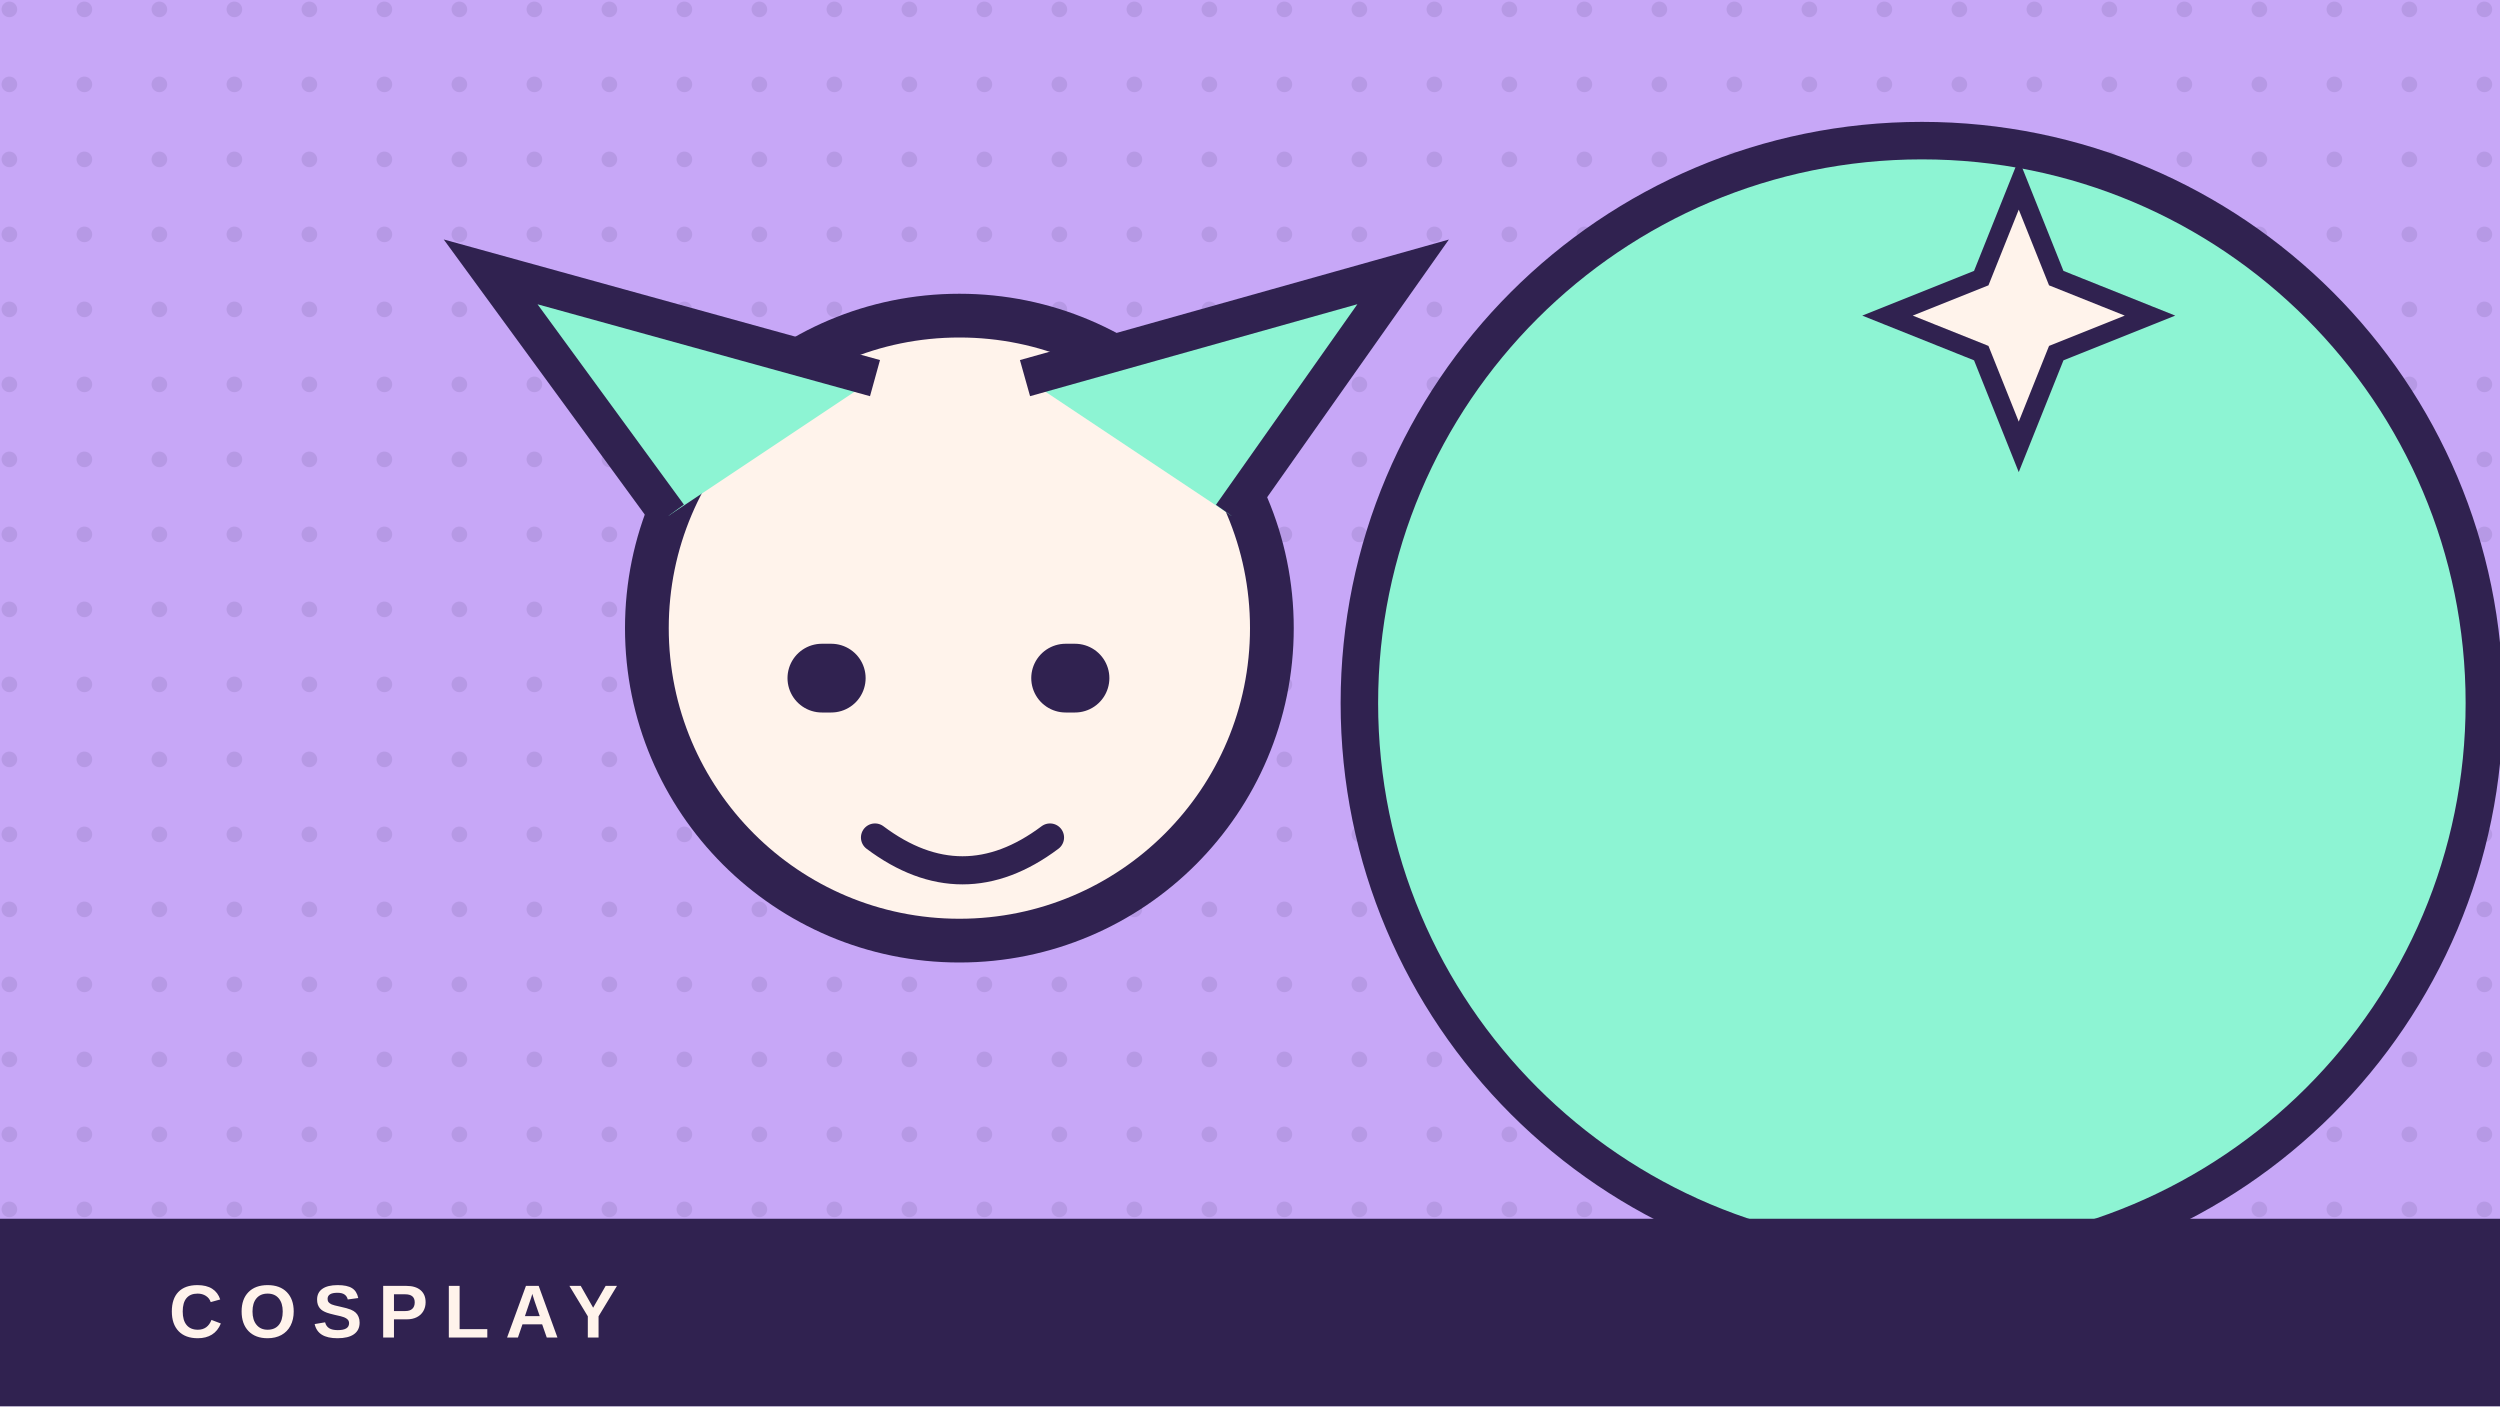
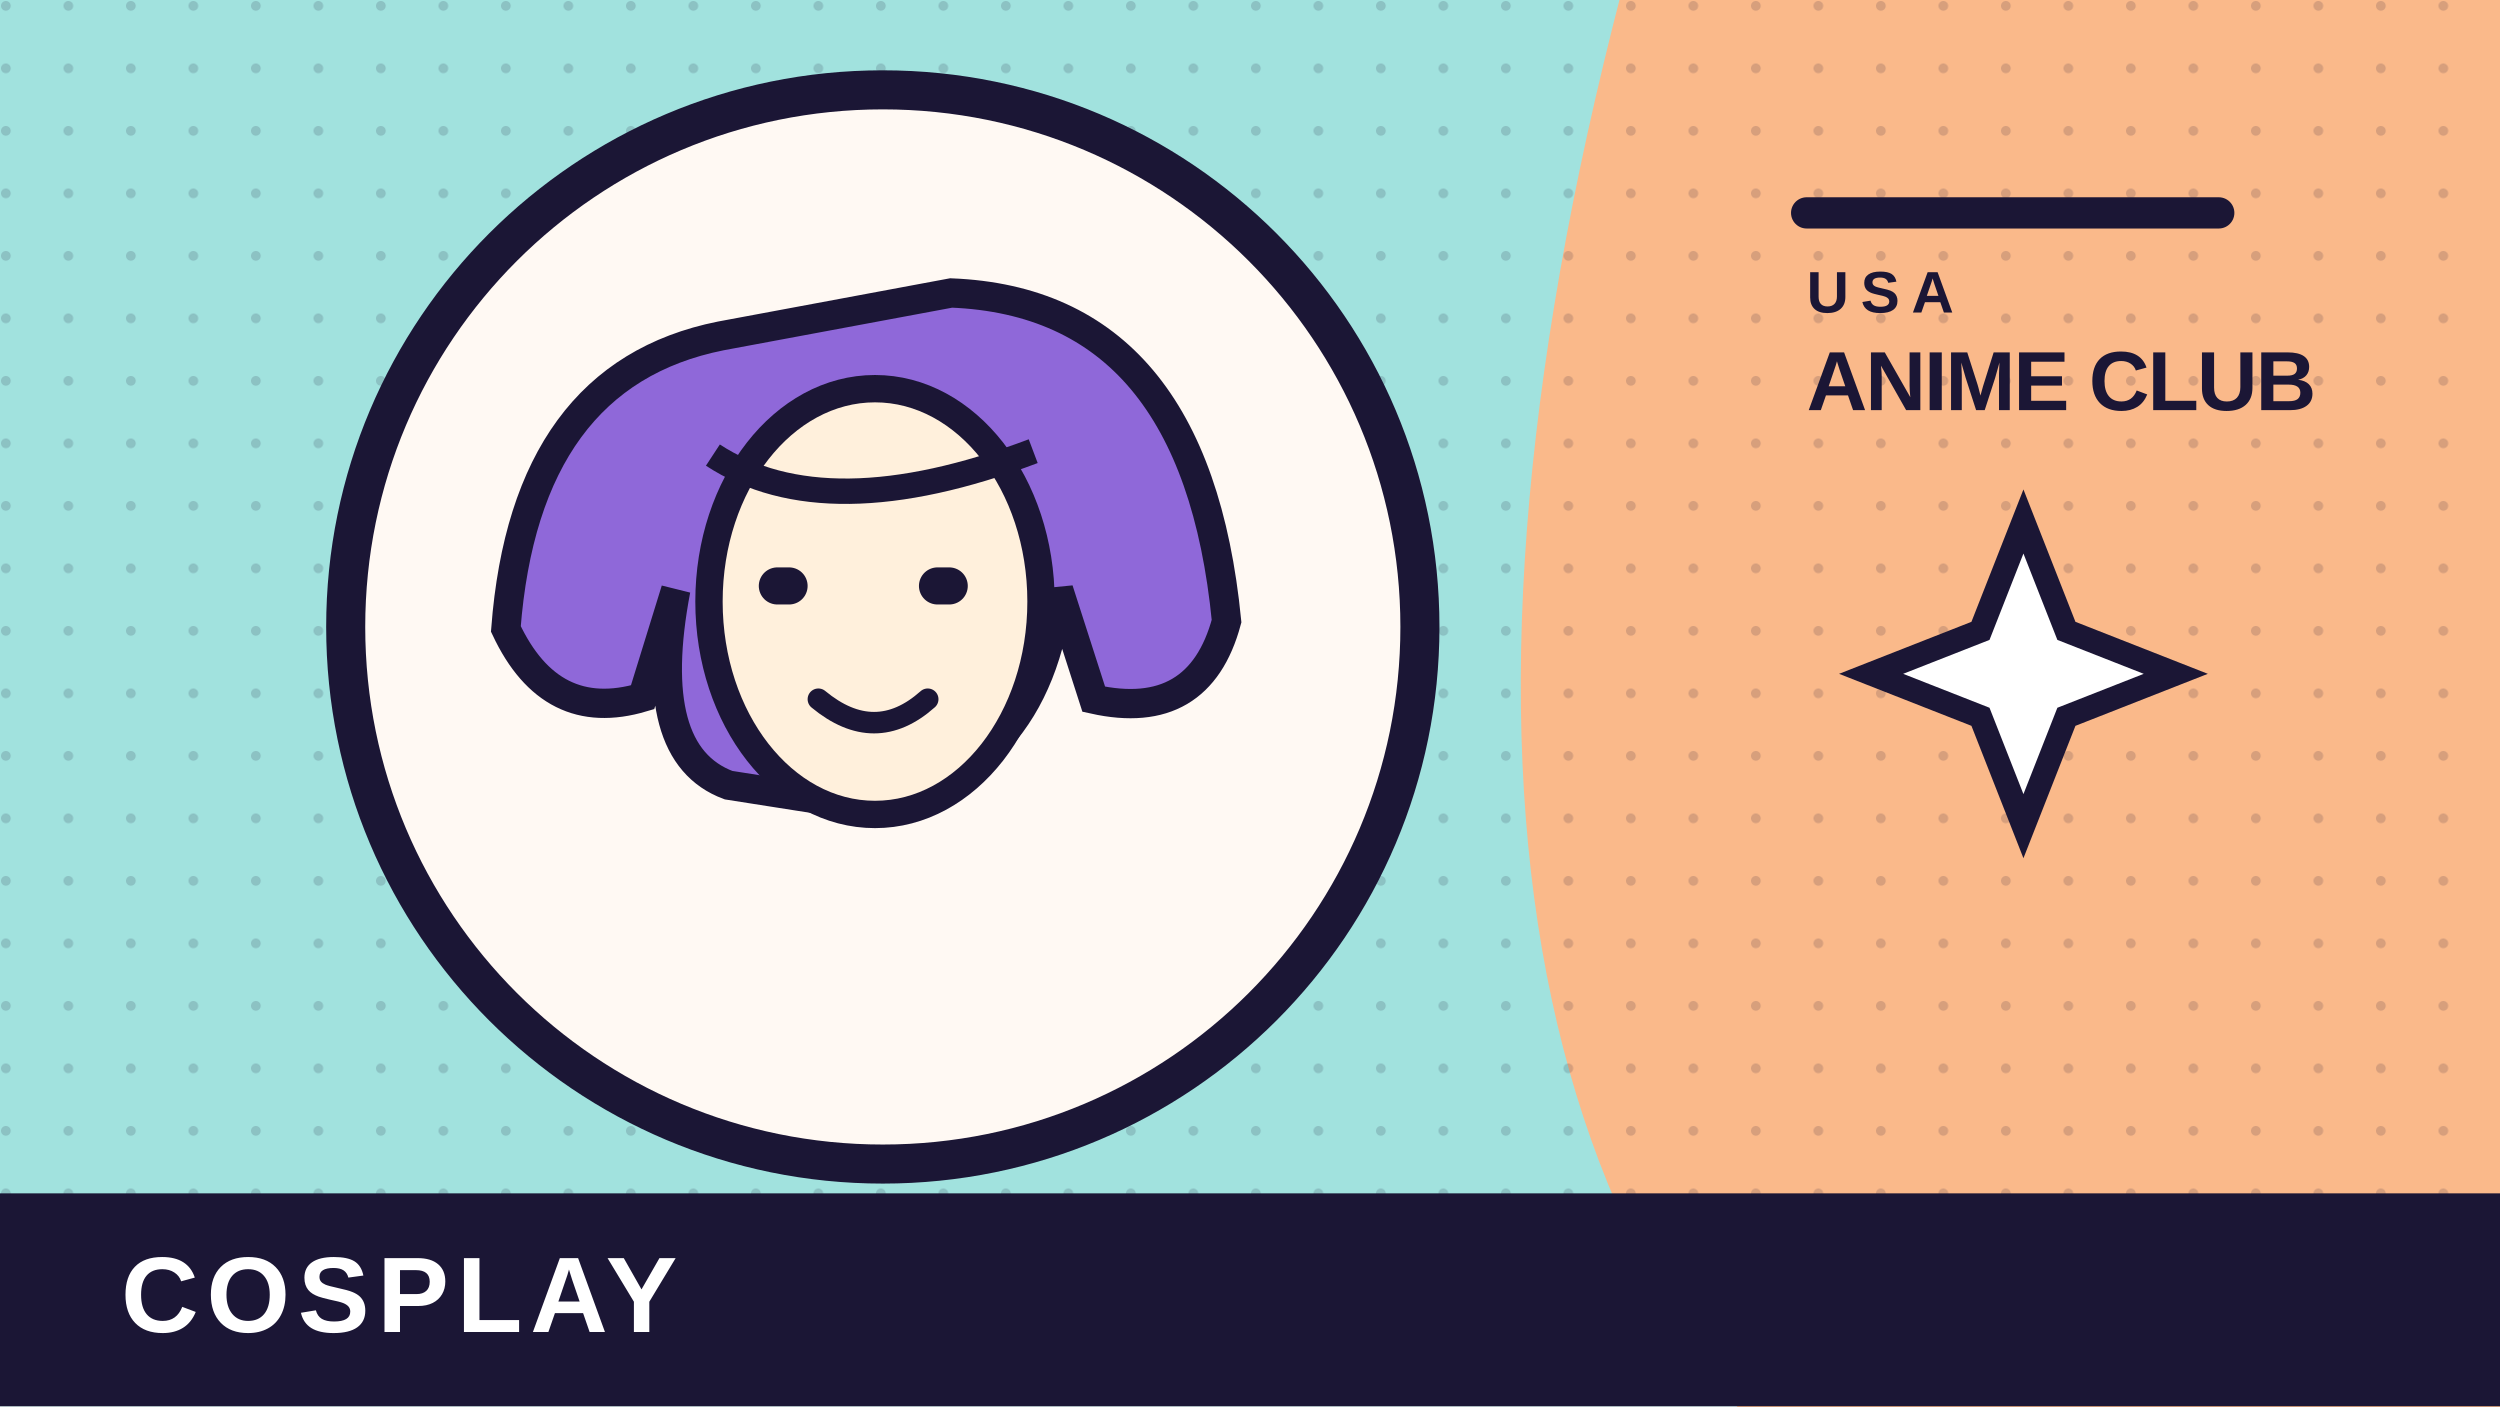
- <svg xmlns="http://www.w3.org/2000/svg" viewBox="0 0 800 450" role="img" aria-labelledby="title desc">
+ <svg xmlns="http://www.w3.org/2000/svg" viewBox="0 0 1280 720" role="img" aria-labelledby="t d">
  <defs>
-     <pattern id="dots" width="24" height="24" patternUnits="userSpaceOnUse">
-       <circle cx="3" cy="3" r="2.5" fill="#302250" opacity=".11" />
+     <pattern id="p" width="32" height="32" patternUnits="userSpaceOnUse">
+       <circle cx="3" cy="3" r="2.5" fill="#1b1635" opacity=".16" />
    </pattern>
  </defs>
-   <rect width="800" height="450" fill="#c7a7f7" />
-   <rect width="800" height="450" fill="url(#dots)" />
-   <circle cx="615" cy="225" r="180" fill="#8df4d3" stroke="#302250" stroke-width="12" />
-   <g transform="translate(40 0)">
-     <circle cx="267" cy="201" r="100" fill="#fff3eb" stroke="#302250" stroke-width="14" />
-     <path d="M174 165 117 87l123 34M354 165 409 87l-121 34" fill="#8df4d3" stroke="#302250" stroke-width="12" />
-     <path d="M223 217h3m75 0h3" stroke="#302250" stroke-width="22" stroke-linecap="round" />
-     <path d="M240 268q28 21 56 0" fill="none" stroke="#302250" stroke-width="9" stroke-linecap="round" />
+   <rect width="1280" height="720" fill="#a1e2de" />
+   <path d="M870-140h590v900H925Q663 500 870-140Z" fill="#fab98a" />
+   <rect width="1280" height="720" fill="url(#p)" />
+   <circle cx="452" cy="321" r="275" fill="#fff9f3" stroke="#1b1635" stroke-width="20" />
+   <g transform="translate(-8 0) scale(1.0)">
+     <path d="M377 172q-100 20-110 150 23 49 70 35l17-55q-16 84 27 100l70 11q88-15 99-111l18 56q54 12 68-40-16-163-141-168Z" fill="#8f68d9" stroke="#1b1635" stroke-width="15" />
+     <ellipse cx="456" cy="308" rx="85" ry="109" fill="#fff0dc" stroke="#1b1635" stroke-width="14" />
+     <path d="M406 300h6m76 0h6" stroke="#1b1635" stroke-width="19" stroke-linecap="round" />
+     <path d="M427 358q29 24 56 0" fill="none" stroke="#1b1635" stroke-width="11" stroke-linecap="round" />
+     <path d="M373 233q58 38 164-2" fill="none" stroke="#1b1635" stroke-width="13" />
  </g>
-   <path d="M0 390h800v60H0" fill="#302250" />
-   <text x="54" y="428" fill="#fff3eb" font-family="Arial,sans-serif" font-weight="800" letter-spacing="5" font-size="24">COSPLAY</text>
-   <path d="m646 59 12 30 30 12-30 12-12 30-12-30-30-12 30-12z" fill="#fff3eb" stroke="#302250" stroke-width="6" />
+   <path d="M925 109h211" stroke="#1b1635" stroke-width="16" stroke-linecap="round" />
+   <text x="925" y="160" fill="#1b1635" font-family="Arial,sans-serif" font-size="30" font-weight="900" letter-spacing="6">USA</text>
+   <text x="925" y="210" fill="#1b1635" font-family="Arial,sans-serif" font-size="43" font-weight="900" letter-spacing="-1">ANIME CLUB</text>
+   <path d="m1036 267 22 56 56 22-56 22-22 56-22-56-56-22 56-22Z" fill="#fff" stroke="#1b1635" stroke-width="12" />
+   <rect y="611" width="1280" height="109" fill="#1b1635" />
+   <text x="62" y="682" font-family="Arial,sans-serif" font-size="55" font-weight="900" letter-spacing="4" fill="#fff">COSPLAY</text>
</svg>
